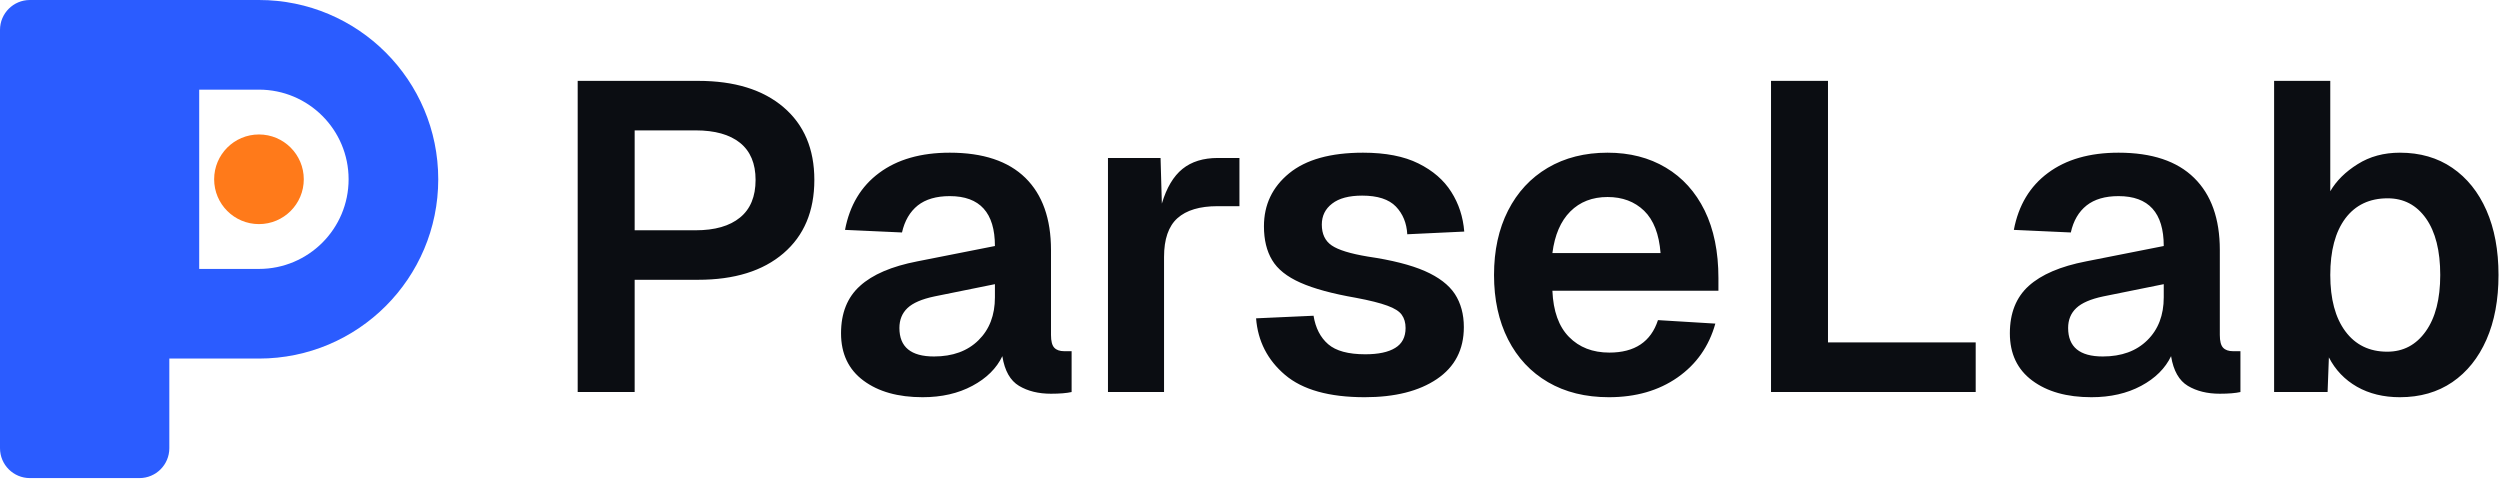
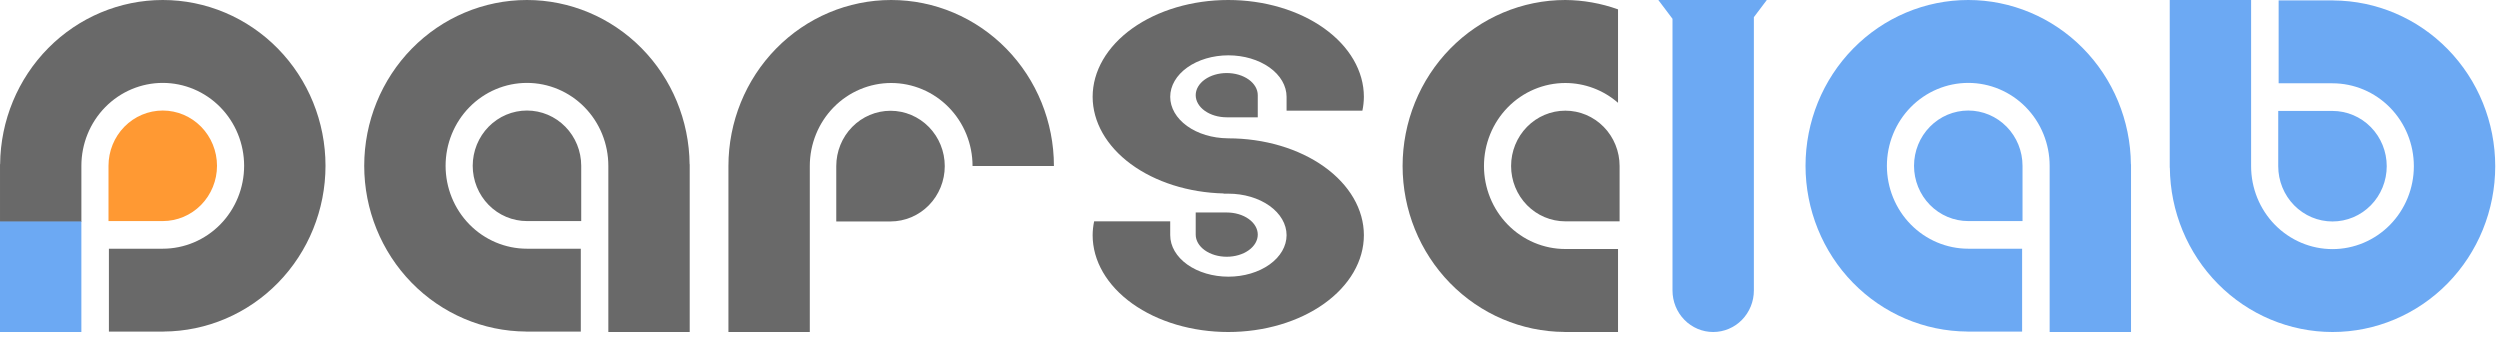
- <svg xmlns="http://www.w3.org/2000/svg" width="251" height="48" viewBox="0 0 251 48" fill="none">
-   <g transform="translate(0 0) scale(1)">
-     <rect width="17" height="48" rx="3" fill="#2B5CFF" />
-     <path fill-rule="evenodd" d="M14 0H26A18 18 0 0 1 26 36H14ZM20 9V27H26A9 9 0 0 0 26 9Z" fill="#2B5CFF" />
-     <circle cx="26" cy="18" r="4.5" fill="#FF7A1A" />
-   </g>
-   <path d="M63.72 39.36L58 39.36L58 8.12L70.10 8.12Q75.56 8.12 78.66 10.76Q81.76 13.40 81.76 18.06L81.76 18.06Q81.76 22.77 78.66 25.43Q75.56 28.09 70.10 28.09L70.10 28.09L63.72 28.09L63.72 39.36ZM63.72 13.09L63.72 23.12L69.84 23.12Q72.74 23.12 74.30 21.84Q75.86 20.57 75.86 18.06L75.86 18.06Q75.86 15.60 74.30 14.34Q72.74 13.09 69.84 13.09L69.84 13.09L63.72 13.09ZM92.63 39.88L92.63 39.88Q88.93 39.88 86.69 38.21Q84.44 36.54 84.44 33.46L84.44 33.46Q84.44 30.42 86.34 28.71Q88.23 26.99 92.10 26.24L92.10 26.24L99.89 24.70Q99.89 19.69 95.36 19.69L95.36 19.69Q93.33 19.69 92.14 20.63Q90.96 21.58 90.56 23.34L90.56 23.34L84.84 23.08Q85.54 19.38 88.27 17.36Q91 15.33 95.36 15.33L95.36 15.33Q100.37 15.33 102.95 17.86Q105.52 20.39 105.52 25.10L105.52 25.10L105.52 33.64Q105.52 34.56 105.85 34.91Q106.18 35.26 106.84 35.26L106.84 35.26L107.59 35.26L107.59 39.36Q106.84 39.53 105.52 39.53L105.52 39.53Q103.63 39.53 102.31 38.74Q100.99 37.95 100.64 35.79L100.64 35.79L100.64 35.75Q99.76 37.60 97.62 38.74Q95.49 39.88 92.63 39.88ZM93.77 35.79L93.77 35.79Q96.59 35.79 98.24 34.16Q99.89 32.54 99.89 29.85L99.89 29.85L99.89 28.53L93.82 29.76Q91.92 30.16 91.11 30.93Q90.30 31.70 90.30 32.93L90.30 32.93Q90.30 35.79 93.77 35.79ZM116.87 39.36L111.24 39.36L111.24 15.86L116.52 15.86L116.65 20.44Q117.36 18.06 118.72 16.96Q120.08 15.86 122.28 15.86L122.28 15.86L124.44 15.86L124.44 20.70L122.24 20.70Q119.56 20.70 118.21 21.91Q116.87 23.12 116.87 25.80L116.87 25.80L116.87 39.36ZM137.02 39.88L137.02 39.88Q131.66 39.88 129.02 37.64Q126.38 35.40 126.11 31.96L126.11 31.96L131.88 31.70Q132.18 33.55 133.35 34.56Q134.52 35.57 137.07 35.57L137.07 35.57Q139.05 35.57 140.08 34.93Q141.12 34.30 141.12 32.93L141.12 32.93Q141.12 32.14 140.74 31.61Q140.37 31.08 139.29 30.69Q138.21 30.29 136.14 29.90L136.14 29.90Q132.58 29.28 130.56 28.38Q128.53 27.48 127.72 26.11Q126.90 24.75 126.90 22.72L126.90 22.72Q126.90 19.47 129.43 17.40Q131.96 15.33 136.85 15.33L136.85 15.33Q140.24 15.33 142.41 16.41Q144.59 17.49 145.71 19.27Q146.84 21.05 147.01 23.25L147.01 23.25L141.29 23.52Q141.20 21.84 140.15 20.74Q139.09 19.64 136.76 19.64L136.76 19.64Q134.78 19.64 133.75 20.44Q132.71 21.23 132.71 22.55L132.71 22.55Q132.71 23.96 133.70 24.64Q134.69 25.32 137.33 25.76L137.33 25.76Q140.94 26.29 143.05 27.21Q145.16 28.14 146.07 29.52Q146.97 30.91 146.97 32.84L146.97 32.84Q146.97 36.23 144.26 38.06Q141.56 39.88 137.02 39.88ZM161.53 39.88L161.53 39.88Q158.01 39.88 155.42 38.37Q152.82 36.85 151.41 34.08Q150.00 31.30 150.00 27.61L150.00 27.61Q150.00 23.91 151.41 21.14Q152.82 18.37 155.39 16.85Q157.97 15.33 161.40 15.33L161.40 15.33Q164.74 15.33 167.25 16.83Q169.76 18.32 171.15 21.14Q172.53 23.96 172.53 27.92L172.53 27.92L172.53 29.19L155.86 29.19Q155.99 32.27 157.53 33.83Q159.07 35.40 161.58 35.40L161.58 35.40Q165.40 35.40 166.46 32.14L166.46 32.14L172.22 32.49Q171.26 35.92 168.42 37.90Q165.58 39.88 161.53 39.88ZM155.86 25.41L155.86 25.41L166.72 25.41Q166.50 22.55 165.07 21.16Q163.64 19.78 161.40 19.78L161.40 19.78Q159.11 19.78 157.66 21.23Q156.21 22.68 155.86 25.41ZM198.36 39.36L177.81 39.36L177.81 8.12L183.53 8.12L183.53 34.38L198.36 34.38L198.36 39.36ZM209.98 39.88L209.98 39.88Q206.28 39.88 204.04 38.21Q201.79 36.54 201.79 33.46L201.79 33.46Q201.79 30.42 203.68 28.71Q205.58 26.99 209.45 26.24L209.45 26.24L217.24 24.70Q217.24 19.69 212.70 19.69L212.70 19.69Q210.68 19.69 209.49 20.63Q208.30 21.58 207.91 23.34L207.91 23.34L202.19 23.08Q202.89 19.38 205.62 17.36Q208.35 15.33 212.70 15.33L212.70 15.33Q217.72 15.33 220.29 17.86Q222.87 20.39 222.87 25.10L222.87 25.10L222.87 33.64Q222.87 34.56 223.20 34.91Q223.53 35.26 224.19 35.26L224.19 35.26L224.94 35.26L224.94 39.36Q224.19 39.53 222.87 39.53L222.87 39.53Q220.98 39.53 219.66 38.74Q218.34 37.95 217.98 35.79L217.98 35.79L217.98 35.75Q217.10 37.60 214.97 38.74Q212.84 39.88 209.98 39.88ZM211.12 35.79L211.12 35.79Q213.94 35.79 215.59 34.16Q217.24 32.54 217.24 29.85L217.24 29.85L217.24 28.53L211.16 29.76Q209.27 30.16 208.46 30.93Q207.64 31.70 207.64 32.93L207.64 32.93Q207.64 35.79 211.12 35.79ZM240.95 39.88L240.95 39.88Q238.49 39.88 236.64 38.83Q234.79 37.77 233.82 35.88L233.82 35.88L233.69 39.36L228.32 39.36L228.32 8.12L233.96 8.12L233.96 19.20Q234.88 17.62 236.71 16.48Q238.53 15.33 240.95 15.33L240.95 15.33Q243.99 15.33 246.21 16.85Q248.43 18.37 249.64 21.12Q250.85 23.87 250.85 27.61L250.85 27.61Q250.85 31.35 249.64 34.10Q248.43 36.85 246.21 38.37Q243.99 39.88 240.95 39.88ZM239.68 35.31L239.68 35.31Q242.10 35.31 243.55 33.26Q245.00 31.22 245.00 27.61L245.00 27.61Q245.00 23.96 243.57 21.93Q242.14 19.91 239.72 19.91L239.72 19.91Q236.99 19.91 235.47 21.93Q233.96 23.96 233.96 27.61L233.96 27.61Q233.96 31.22 235.47 33.26Q236.99 35.31 239.68 35.31Z" fill="#0B0D12" />
+ <svg xmlns="http://www.w3.org/2000/svg" width="452" height="61" viewBox="0 0 452 61" fill="none">
+   <path d="M29.426 3.02905e-05C21.673 0.005 14.236 3.127 8.729 8.688C3.223 14.248 0.094 21.798 0.021 29.696H0.001V29.977V40.12H14.714V29.977C14.714 26.002 16.264 22.19 19.023 19.379C21.782 16.568 25.524 14.989 29.426 14.989C31.358 14.989 33.271 15.376 35.056 16.13C36.841 16.883 38.463 17.987 39.829 19.379C41.195 20.77 42.279 22.423 43.018 24.241C43.758 26.06 44.138 28.009 44.138 29.977C44.138 31.946 43.758 33.895 43.018 35.713C42.279 37.532 41.195 39.184 39.829 40.576C38.463 41.968 36.841 43.072 35.056 43.825C33.271 44.578 31.358 44.966 29.426 44.966H19.691V59.955H29.426H29.579V59.943C37.355 59.902 44.798 56.727 50.283 51.112C55.767 45.497 58.848 37.899 58.851 29.977C58.851 22.027 55.751 14.402 50.232 8.78C44.714 3.158 37.23 3.03907e-05 29.426 3.02905e-05Z" fill="#696969" />
+   <path d="M29.425 19.985C26.824 19.985 24.329 21.038 22.49 22.912C20.651 24.785 19.617 27.327 19.617 29.977V39.97H29.425C32.027 39.97 34.521 38.917 36.361 37.043C38.2 35.169 39.234 32.627 39.234 29.977C39.234 27.327 38.2 24.785 36.361 22.912C34.521 21.038 32.027 19.985 29.425 19.985Z" fill="#FF9933" />
+   <path d="M14.712 40.041H0V60.026H14.712V40.041Z" fill="#6CA9F3" />
+   <path d="M95.275 0C87.471 -8.11323e-06 79.987 3.158 74.469 8.78C68.951 14.402 65.851 22.027 65.851 29.977C65.853 37.899 68.934 45.497 74.418 51.112C79.903 56.727 87.347 59.902 95.122 59.943V59.955H95.275H105.01V44.966H95.275C91.373 44.966 87.631 43.387 84.872 40.576C82.113 37.765 80.563 33.953 80.563 29.977C80.563 28.009 80.943 26.06 81.683 24.241C82.422 22.423 83.506 20.77 84.872 19.379C86.238 17.987 87.86 16.883 89.645 16.13C91.43 15.376 93.343 14.989 95.275 14.989C97.207 14.989 99.12 15.376 100.905 16.13C102.69 16.883 104.312 17.987 105.678 19.379C107.045 20.77 108.128 22.423 108.868 24.241C109.607 26.06 109.988 28.009 109.987 29.977V39.588V40.12V60.026H124.7V40.12V39.588V29.977V29.696H124.68C124.607 21.798 121.478 14.248 115.972 8.688C110.466 3.127 103.028 0.005 95.275 0ZM95.275 19.985C93.987 19.985 92.712 20.243 91.522 20.745C90.332 21.248 89.251 21.984 88.34 22.912C87.429 23.84 86.707 24.941 86.214 26.153C85.721 27.366 85.467 28.665 85.467 29.977C85.467 32.627 86.501 35.169 88.34 37.043C90.179 38.917 92.674 39.97 95.275 39.97H105.084V29.977C105.084 28.665 104.83 27.366 104.337 26.153C103.844 24.941 103.122 23.84 102.211 22.912C101.3 21.984 100.219 21.248 99.029 20.745C97.839 20.243 96.563 19.985 95.275 19.985Z" fill="#696969" />
+   <path d="M161.125 0C153.32 0 145.836 3.162 140.318 8.791C134.8 14.419 131.7 22.053 131.7 30.013V60.026H146.412V30.013C146.412 28.043 146.792 26.091 147.532 24.27C148.271 22.45 149.355 20.795 150.721 19.402C152.087 18.008 153.709 16.903 155.494 16.149C157.279 15.395 159.192 15.006 161.125 15.006C163.056 15.006 164.97 15.395 166.754 16.149C168.54 16.903 170.161 18.008 171.527 19.402C172.894 20.795 173.978 22.45 174.717 24.27C175.456 26.091 175.836 28.043 175.836 30.013H190.549C190.549 22.053 187.449 14.419 181.931 8.791C176.413 3.162 168.928 0 161.125 0ZM161.005 20.028C158.404 20.028 155.909 21.082 154.07 22.959C152.23 24.835 151.197 27.379 151.197 30.033V40.037H161.005C163.607 40.037 166.102 38.983 167.941 37.107C169.78 35.23 170.813 32.686 170.813 30.033C170.813 27.379 169.78 24.834 167.941 22.959C166.102 21.082 163.607 20.028 161.005 20.028Z" fill="#696969" />
+   <path d="M222.069 0C218.849 0 215.661 0.453 212.686 1.333C209.711 2.213 207.008 3.502 204.731 5.128C202.454 6.754 200.648 8.684 199.415 10.808C198.183 12.932 197.549 15.209 197.549 17.508C197.559 22.043 200.034 26.398 204.452 29.657C208.87 32.915 214.887 34.822 221.235 34.976V35.015H222.069H222.094C224.884 35.015 227.559 35.806 229.532 37.213C231.505 38.62 232.613 40.529 232.613 42.519C232.613 44.509 231.505 46.417 229.532 47.824C227.559 49.231 224.884 50.022 222.094 50.022C219.304 50.022 216.628 49.231 214.656 47.824C212.683 46.417 211.575 44.509 211.575 42.519V40.017H197.819C197.645 40.846 197.555 41.681 197.549 42.519C197.549 44.818 198.183 47.094 199.415 49.218C200.648 51.343 202.454 53.273 204.731 54.898C207.008 56.524 209.711 57.814 212.686 58.694C215.661 59.573 218.849 60.026 222.069 60.026C225.289 60.026 228.478 59.573 231.453 58.694C234.428 57.814 237.131 56.524 239.408 54.898C241.685 53.273 243.491 51.343 244.723 49.218C245.956 47.094 246.59 44.818 246.59 42.519C246.59 37.875 244.006 33.422 239.408 30.139C234.809 26.855 228.573 25.011 222.069 25.011L221.957 25.016V25.005C219.192 24.979 216.553 24.178 214.61 22.775C212.667 21.372 211.577 19.48 211.575 17.508C211.575 15.518 212.683 13.609 214.656 12.202C216.628 10.795 219.304 10.004 222.094 10.004C224.884 10.004 227.559 10.795 229.532 12.202C231.505 13.609 232.613 15.518 232.613 17.508V20.009H246.32C246.494 19.181 246.584 18.345 246.59 17.508C246.59 12.864 244.006 8.411 239.408 5.128C234.809 1.845 228.573 0 222.069 0ZM217.828 14.378C218.88 13.627 220.307 13.206 221.795 13.206C222.531 13.206 223.261 13.309 223.942 13.51C224.622 13.711 225.241 14.006 225.762 14.378C226.283 14.749 226.696 15.191 226.978 15.676C227.26 16.162 227.405 16.682 227.405 17.207V21.209H221.795C220.307 21.209 218.88 20.788 217.828 20.037C216.776 19.287 216.184 18.269 216.184 17.207C216.184 16.146 216.776 15.128 217.828 14.378ZM216.184 42.419V38.417H221.795C222.531 38.417 223.261 38.52 223.942 38.721C224.622 38.922 225.241 39.217 225.762 39.589C226.283 39.96 226.696 40.402 226.978 40.887C227.26 41.373 227.405 41.893 227.405 42.419C227.405 42.944 227.26 43.464 226.978 43.95C226.696 44.435 226.283 44.877 225.762 45.248C225.241 45.62 224.622 45.915 223.942 46.116C223.261 46.317 222.531 46.42 221.795 46.42C220.307 46.42 218.88 45.999 217.828 45.248C216.776 44.498 216.184 43.48 216.184 42.419Z" fill="#696969" />
+   <path d="M283.014 0C279.15 -4.02206e-06 275.324 0.776 271.754 2.285C268.184 3.793 264.94 6.004 262.208 8.791C259.476 11.578 257.308 14.886 255.83 18.528C254.351 22.169 253.59 26.072 253.59 30.013C253.593 37.944 256.673 45.552 262.158 51.173C267.643 56.795 275.086 59.974 282.861 60.015V60.026H283.014H292.539V45.02H283.014C281.082 45.02 279.169 44.632 277.384 43.877C275.599 43.123 273.977 42.018 272.611 40.624C271.245 39.231 270.161 37.577 269.422 35.756C268.683 33.935 268.302 31.984 268.302 30.013C268.302 28.042 268.683 26.091 269.422 24.27C270.161 22.45 271.245 20.795 272.611 19.402C273.977 18.008 275.599 16.903 277.384 16.149C279.169 15.395 281.082 15.007 283.014 15.007C286.505 15.009 289.881 16.278 292.539 18.585V1.693C289.477 0.597 286.259 0.025 283.014 0ZM283.014 20.009C280.413 20.009 277.918 21.063 276.079 22.939C274.24 24.815 273.206 27.36 273.206 30.013C273.206 32.666 274.24 35.211 276.079 37.087C277.919 38.963 280.413 40.017 283.014 40.017H292.823V30.013C292.823 28.699 292.569 27.398 292.076 26.185C291.583 24.971 290.861 23.868 289.95 22.939C289.039 22.01 287.958 21.273 286.768 20.77C285.578 20.267 284.302 20.009 283.014 20.009Z" fill="#696969" />
+   <path d="M299.823 0L302.388 3.397V52.523C302.388 54.513 303.163 56.421 304.543 57.829C305.922 59.236 307.793 60.026 309.744 60.026C311.695 60.026 313.566 59.236 314.946 57.829C316.325 56.421 317.1 54.513 317.1 52.523V3.105L319.439 0H317.1H302.388H299.823Z" fill="#6CA9F3" />
+   <path d="M355.864 0C348.06 -9.11486e-06 340.575 3.158 335.057 8.78C329.539 14.402 326.439 22.027 326.439 29.977C326.442 37.899 329.522 45.497 335.007 51.112C340.492 56.727 347.935 59.902 355.711 59.943V59.955H355.864H365.598V44.966H355.864C351.962 44.966 348.22 43.387 345.46 40.576C342.701 37.765 341.151 33.953 341.151 29.977C341.151 28.009 341.532 26.06 342.271 24.241C343.01 22.423 344.094 20.77 345.46 19.379C346.827 17.987 348.448 16.883 350.233 16.13C352.018 15.376 353.932 14.989 355.864 14.989C357.796 14.989 359.709 15.376 361.494 16.13C363.279 16.883 364.901 17.987 366.267 19.379C367.633 20.77 368.717 22.423 369.456 24.241C370.195 26.06 370.576 28.009 370.576 29.977V39.588V40.12V60.026H385.288V40.12V39.588V29.977V29.696H385.268C385.196 21.798 382.066 14.248 376.56 8.688C371.054 3.127 363.616 0.005 355.864 0ZM355.864 19.985C353.263 19.985 350.768 21.038 348.928 22.912C347.089 24.785 346.056 27.327 346.056 29.977C346.056 31.289 346.309 32.589 346.802 33.801C347.295 35.013 348.018 36.115 348.928 37.043C349.839 37.971 350.92 38.707 352.11 39.209C353.3 39.711 354.576 39.97 355.864 39.97H365.672V29.977C365.672 27.327 364.638 24.786 362.799 22.912C360.96 21.038 358.465 19.985 355.864 19.985Z" fill="#6CA9F3" />
+   <path d="M392.288 0V19.907V20.438V30.049V30.33H392.308C392.381 38.228 395.51 45.778 401.016 51.339C406.522 56.899 413.96 60.021 421.713 60.026C429.517 60.026 437.001 56.868 442.519 51.246C448.037 45.624 451.137 37.999 451.137 30.049C451.135 22.127 448.054 14.529 442.569 8.914C437.085 3.299 429.641 0.124 421.866 0.083V0.072H421.713H411.978V15.06H421.713C425.615 15.06 429.357 16.639 432.116 19.45C434.875 22.261 436.425 26.074 436.425 30.049C436.425 32.017 436.045 33.966 435.305 35.785C434.566 37.603 433.482 39.256 432.116 40.648C430.75 42.039 429.128 43.143 427.343 43.897C425.558 44.65 423.645 45.038 421.713 45.038C419.781 45.038 417.867 44.65 416.082 43.897C414.298 43.143 412.676 42.039 411.31 40.648C409.943 39.256 408.86 37.603 408.12 35.785C407.381 33.966 407 32.017 407 30.049V20.438V19.907V0H392.288ZM411.904 20.057V30.049C411.904 31.361 412.158 32.66 412.651 33.873C413.144 35.085 413.866 36.187 414.777 37.115C415.688 38.042 416.769 38.779 417.959 39.281C419.149 39.783 420.425 40.041 421.713 40.041C423.001 40.041 424.276 39.783 425.466 39.281C426.656 38.779 427.737 38.042 428.648 37.115C429.559 36.187 430.281 35.085 430.774 33.873C431.267 32.66 431.521 31.361 431.521 30.049C431.521 27.399 430.487 24.857 428.648 22.983C426.809 21.109 424.314 20.057 421.713 20.057H411.904Z" fill="#6CA9F3" />
</svg>
